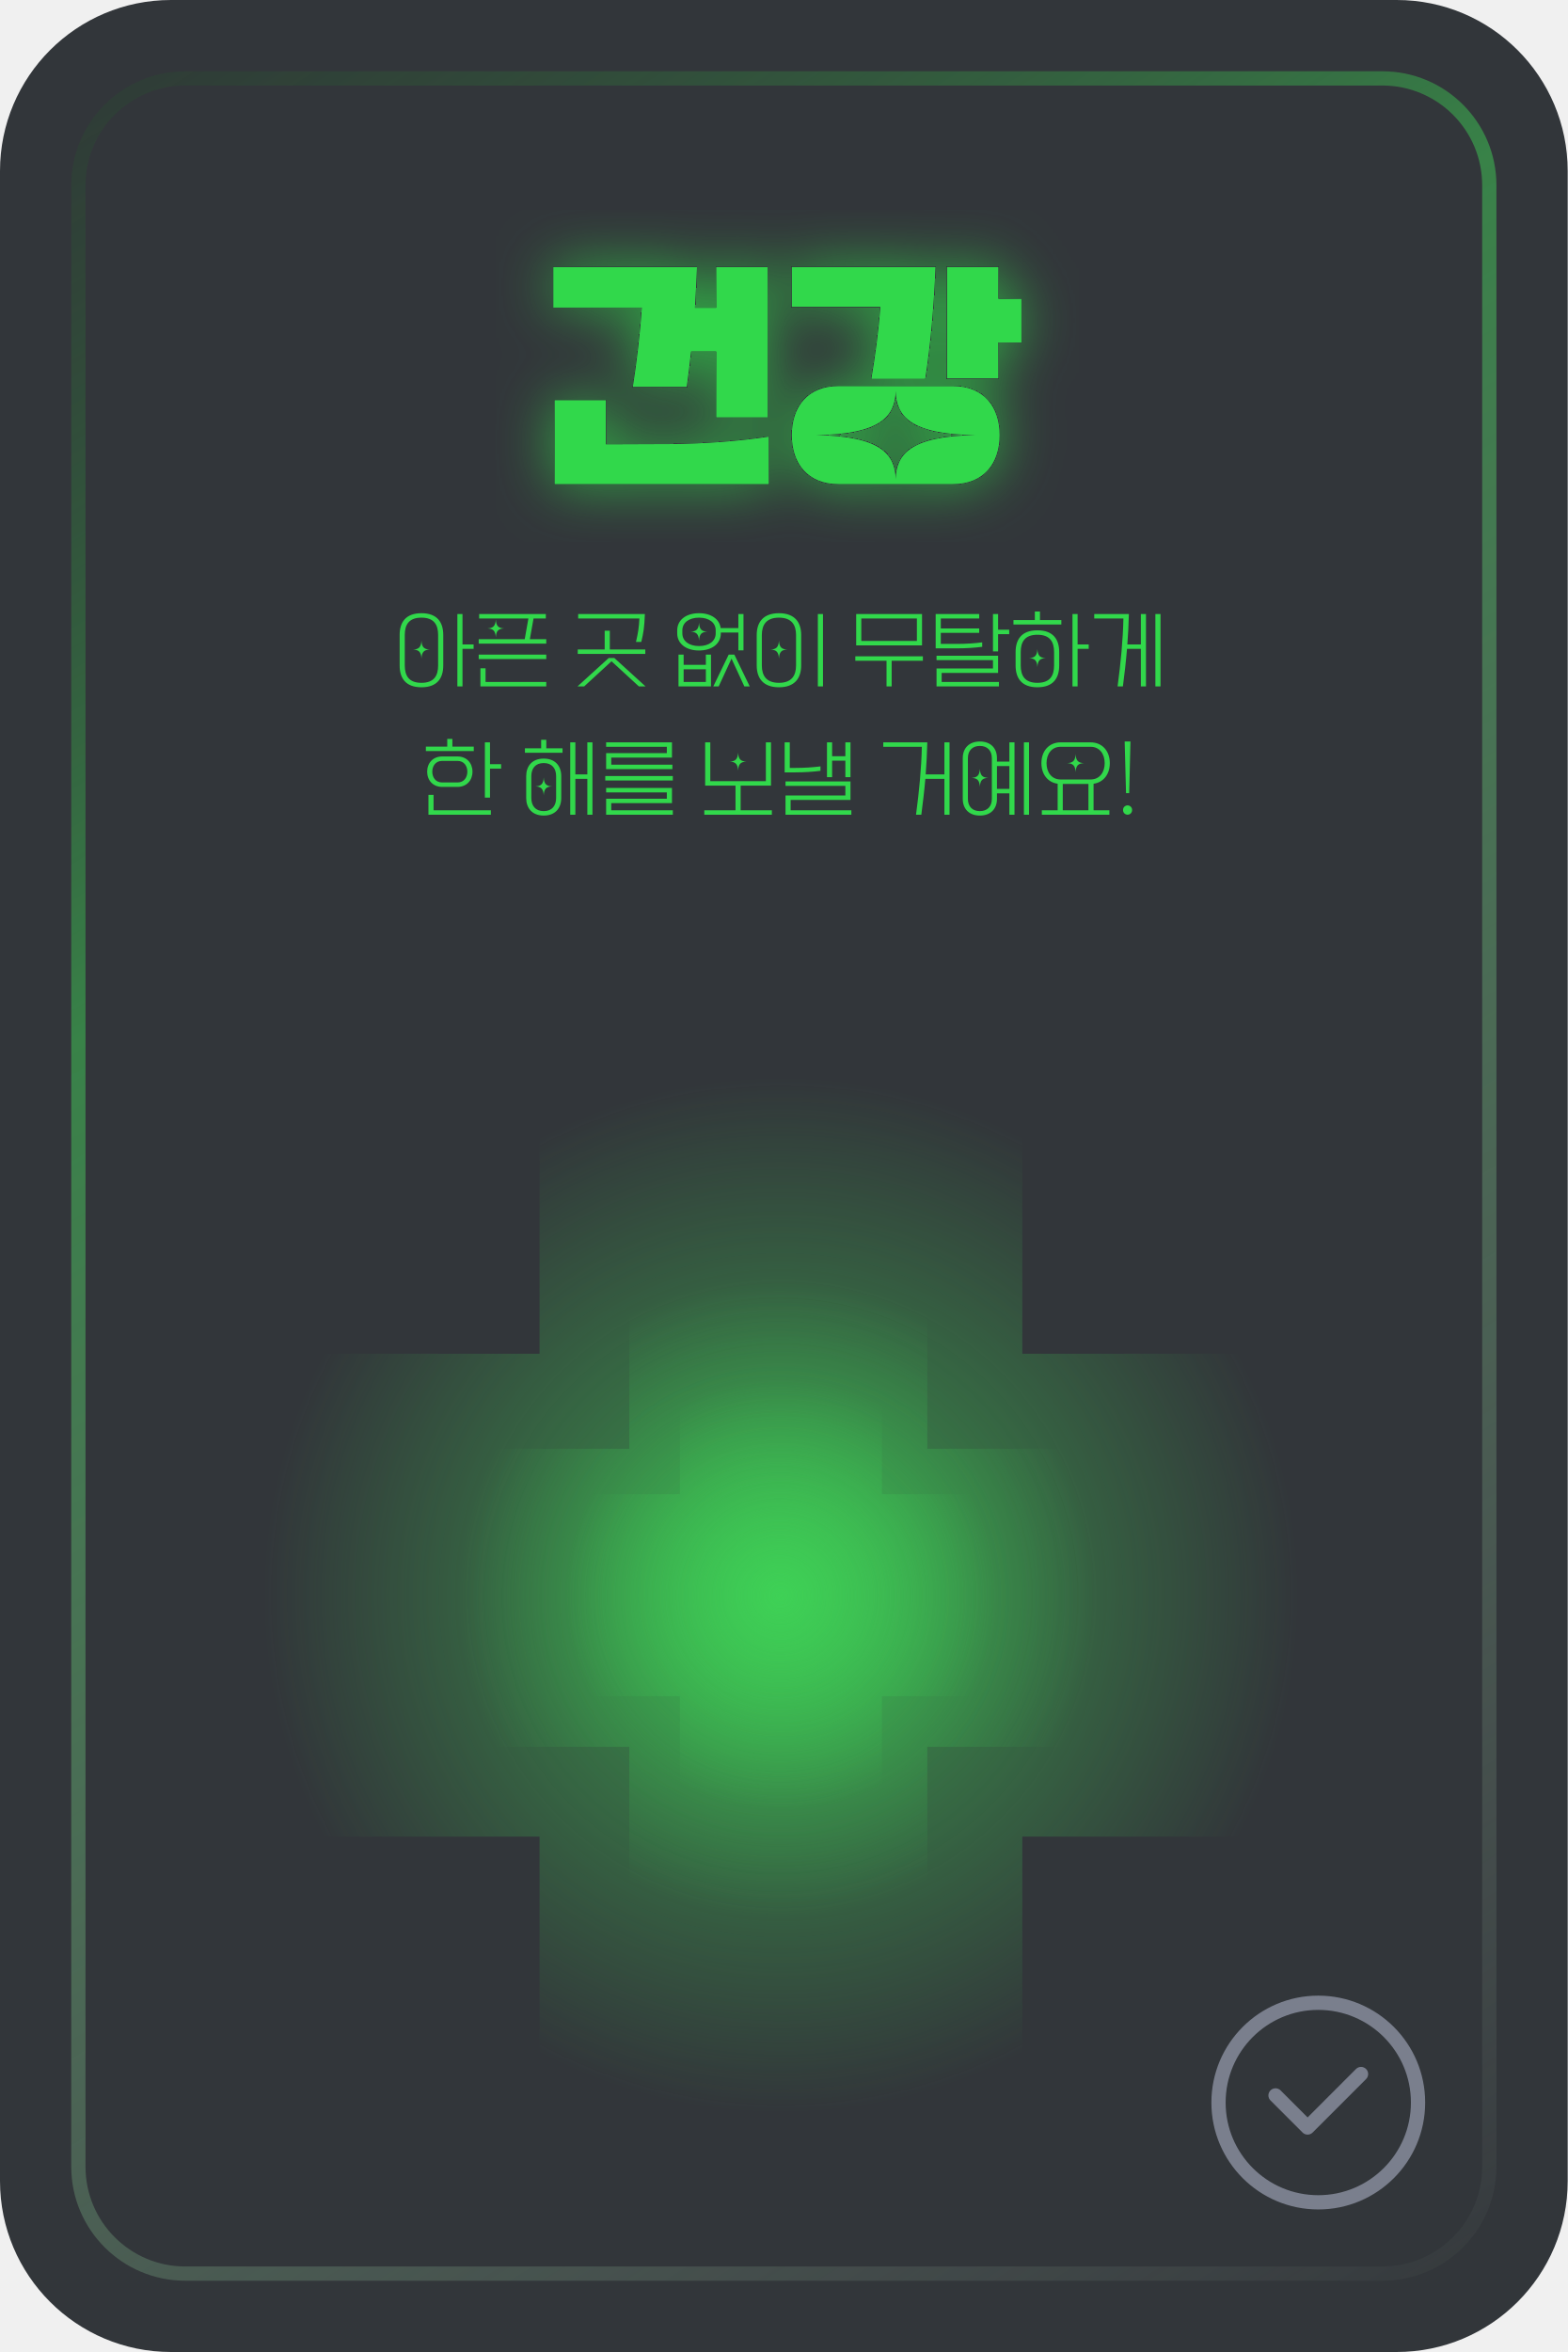
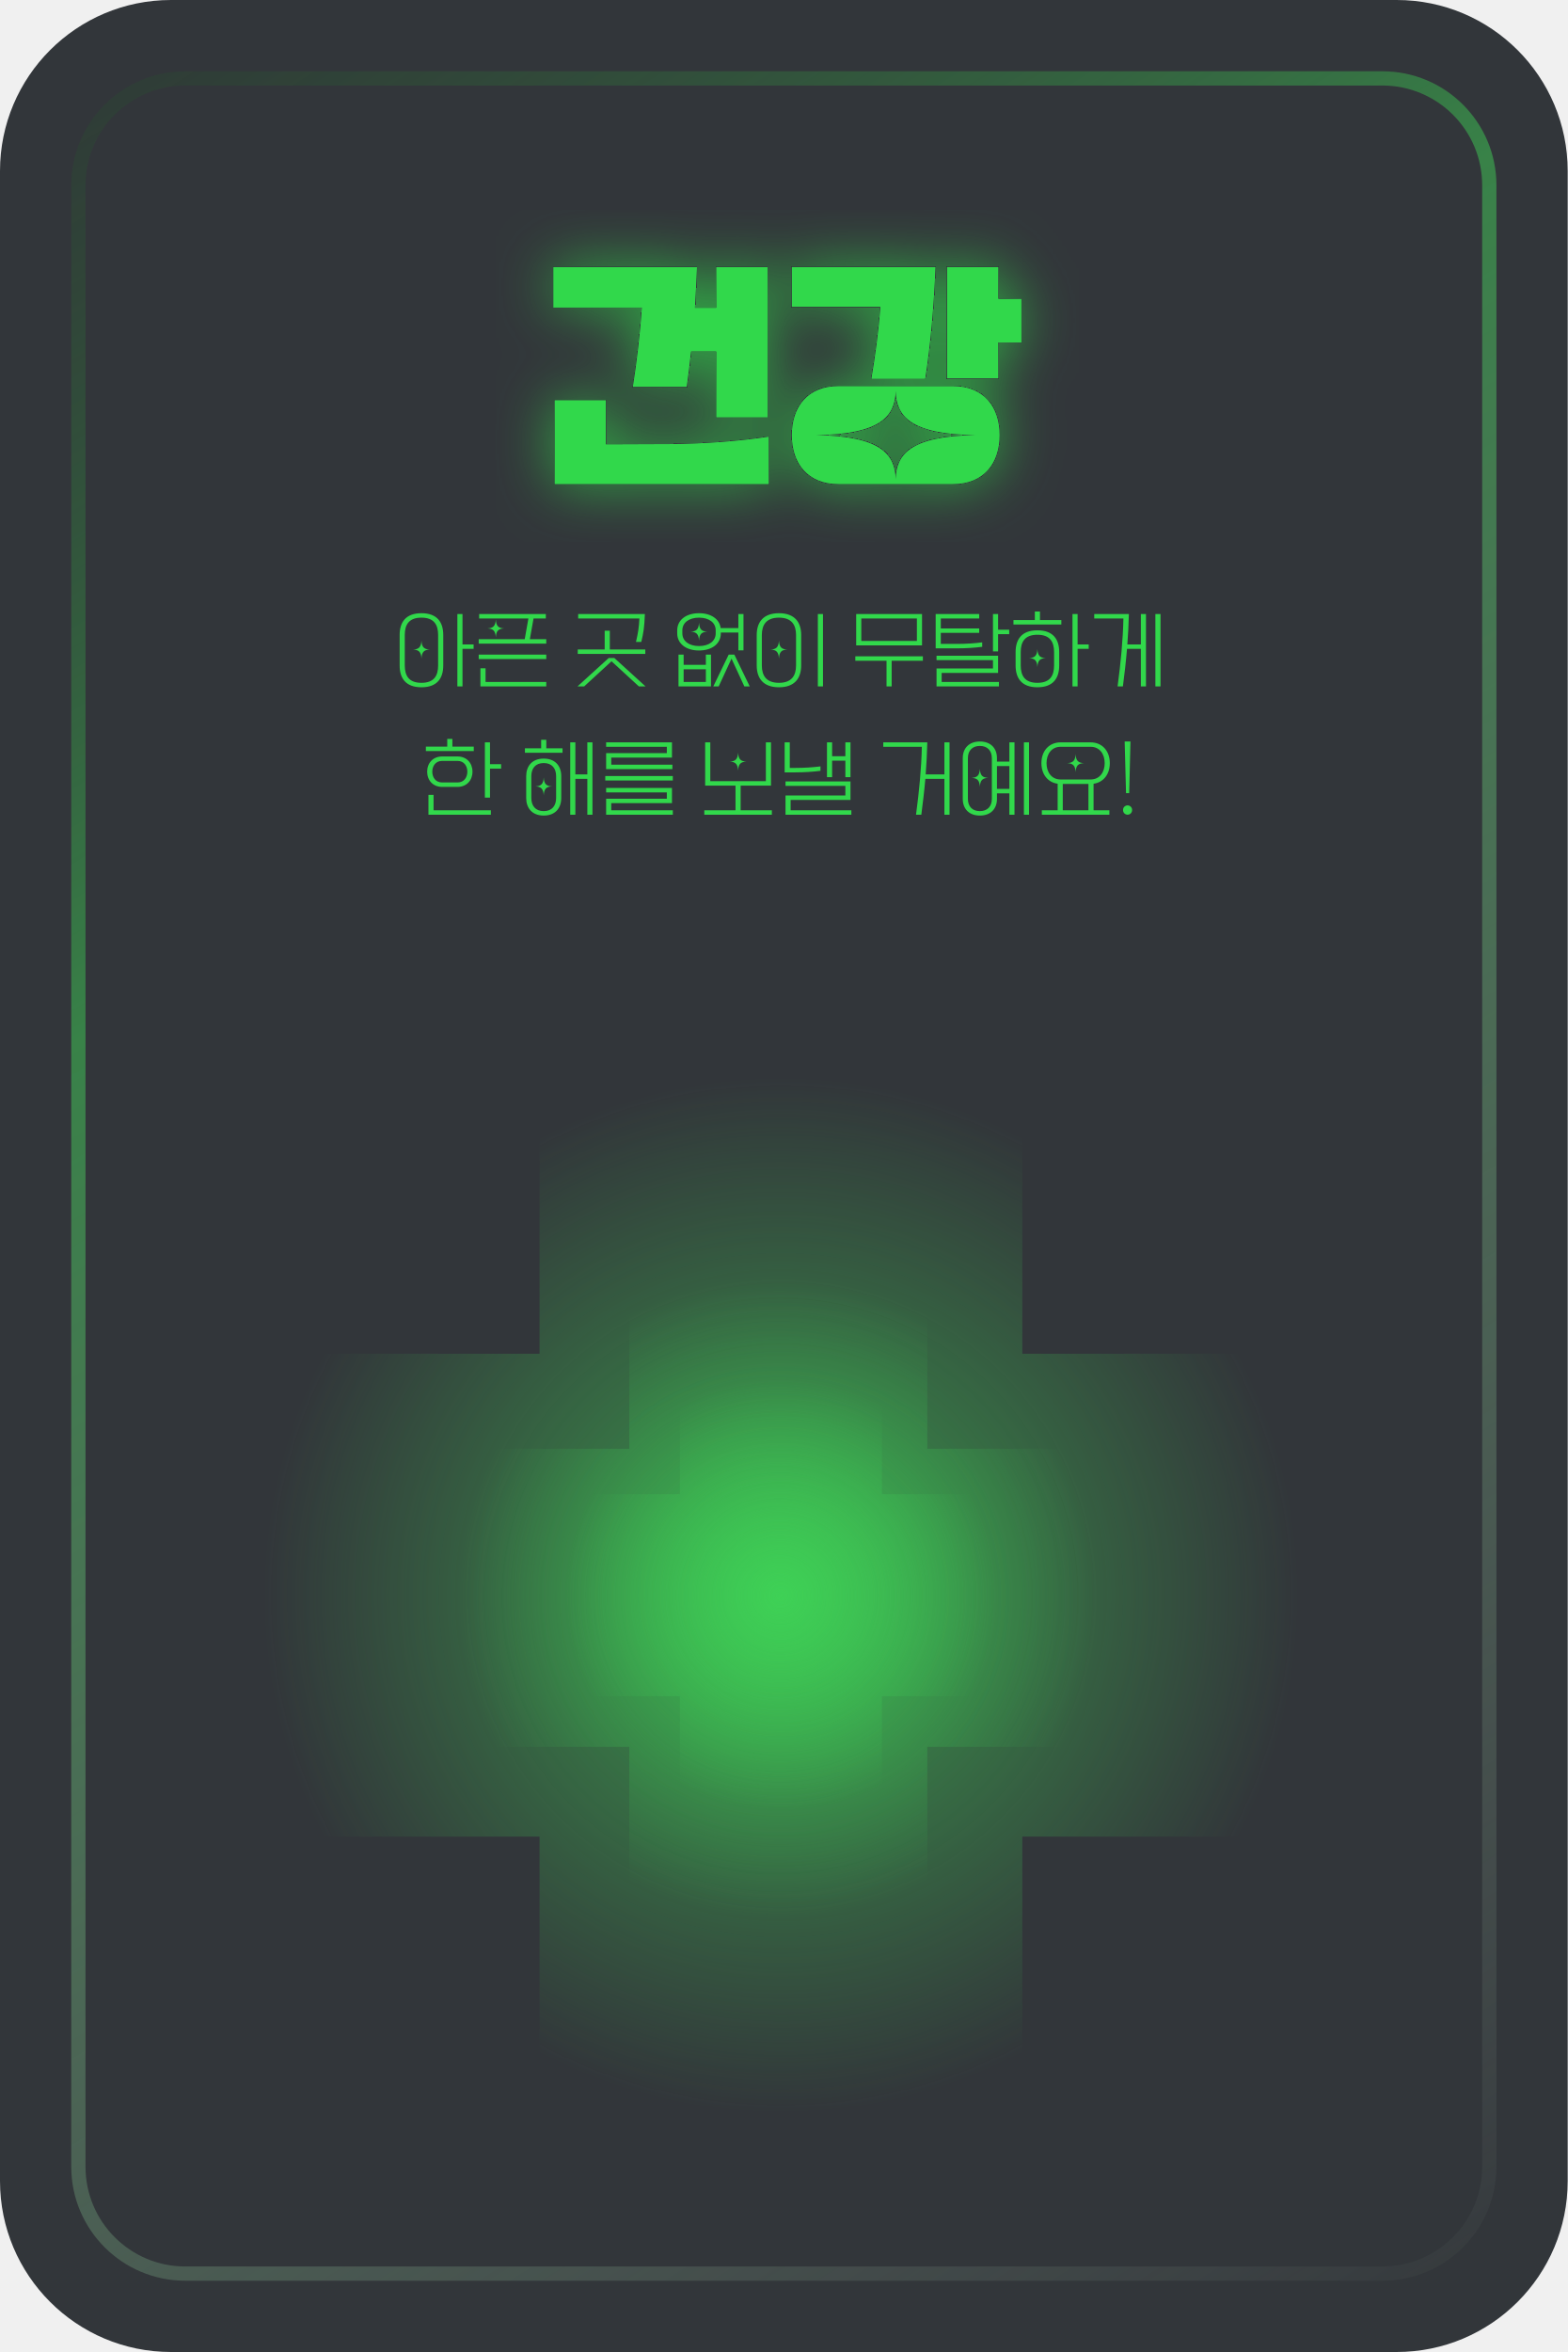
<svg xmlns="http://www.w3.org/2000/svg" width="220" height="330" viewBox="0 0 220 330" fill="none">
  <rect width="220" height="330" rx="24" fill="#32363A" />
-   <g clip-path="url(#clip0_127_1332)">
-     <circle cx="185" cy="295" r="14" stroke="#7A7F8D" stroke-width="2" />
-     <path fill-rule="evenodd" clip-rule="evenodd" d="M191.707 290.293C192.098 290.683 192.098 291.317 191.707 291.707L184.207 299.207C183.817 299.598 183.183 299.598 182.793 299.207L178.293 294.707C177.902 294.317 177.902 293.683 178.293 293.293C178.683 292.902 179.317 292.902 179.707 293.293L183.5 297.086L190.293 290.293C190.683 289.902 191.317 289.902 191.707 290.293Z" fill="#7A7F8D" />
-   </g>
  <path fill-rule="evenodd" clip-rule="evenodd" d="M143.467 151.222H75.715V189.937L37 189.937L37 257.688H75.715V296.403H143.467V257.688H182.182V189.937L143.467 189.937V151.222Z" fill="url(#paint0_radial_127_1332)" />
  <path fill-rule="evenodd" clip-rule="evenodd" d="M130.134 179.369H88.308V203.27L64.407 203.27L64.407 245.096H88.308V268.997H130.134V245.096H154.034V203.27L130.134 203.27V179.369Z" fill="url(#paint1_radial_127_1332)" />
  <path fill-rule="evenodd" clip-rule="evenodd" d="M123.764 193.443H95.418V209.64H79.221L79.221 237.985H95.418V254.182H123.764V237.985H139.96V209.64H123.764V193.443Z" fill="url(#paint2_radial_127_1332)" />
  <g filter="url(#filter0_d_127_1332)">
    <path d="M100.511 58.564V49.312H96.983C96.803 51.004 96.587 52.696 96.371 54.28H88.811C89.351 50.896 89.855 46.648 90.071 43.156H77.651V37.468H97.811C97.739 39.412 97.631 41.32 97.523 43.192H100.511V37.468H107.711V58.564H100.511ZM77.831 56.152H85.031V62.344L94.031 62.308C98.711 62.272 103.751 61.912 107.891 61.264V67.924H77.831V56.152ZM129.84 53.164H122.28C122.82 49.996 123.324 46.324 123.54 43.048H111.12V37.468H131.28C131.064 42.976 130.596 48.304 129.84 53.164ZM132.9 53.092V37.468H140.1V41.932H143.34V48.052H140.1V53.092H132.9ZM140.28 61.048C140.28 65.008 138.048 67.924 133.728 67.924H117.672C113.352 67.924 111.12 65.008 111.12 61.048C111.12 57.088 113.352 54.172 117.672 54.172H133.728C138.048 54.172 140.28 57.088 140.28 61.048ZM125.7 54.856C125.592 58.276 123.792 60.94 114.504 61.048C123.792 61.192 125.592 63.856 125.7 67.24C125.772 63.856 127.608 61.192 136.896 61.048C127.608 60.94 125.772 58.276 125.7 54.856Z" fill="#31D84B" />
  </g>
  <path d="M56.084 89.096C56.084 87.344 56.9 86.036 59.144 86.036C61.388 86.036 62.204 87.344 62.204 89.096V93.368C62.204 95.12 61.388 96.428 59.144 96.428C56.9 96.428 56.084 95.12 56.084 93.368V89.096ZM64.184 96.308V86.156H64.904V90.416H66.464V91.04H64.904V96.308H64.184ZM59.144 95.804C60.92 95.804 61.484 94.796 61.484 93.368V89.096C61.484 87.668 60.92 86.66 59.144 86.66C57.368 86.66 56.804 87.668 56.804 89.096V93.368C56.804 94.796 57.368 95.804 59.144 95.804ZM59.144 92.396C59.096 91.448 58.748 91.172 57.968 91.136C58.748 91.1 59.096 90.824 59.144 89.876C59.192 90.824 59.528 91.1 60.32 91.136C59.528 91.172 59.192 91.448 59.144 92.396ZM67.18 89.684H73.636L74.152 86.78H67.24V86.156H76.6V86.78H74.872L74.356 89.684H76.66V90.308H67.18V89.684ZM69.58 89.432C69.532 88.484 69.184 88.208 68.404 88.172C69.184 88.136 69.532 87.86 69.58 86.912C69.628 87.86 69.964 88.136 70.756 88.172C69.964 88.208 69.628 88.484 69.58 89.432ZM67.18 91.844H76.66V92.468H67.18V91.844ZM68.14 93.764V95.684H76.66V96.308H67.42V93.764H68.14ZM89.994 90.068H89.25C89.538 88.808 89.67 88.076 89.73 86.78H81.138V86.156H90.498C90.426 88.076 90.294 88.808 89.994 90.068ZM81.078 91.124H84.858V88.496H85.578V91.124H90.558V91.748H81.078V91.124ZM81.042 96.308L85.422 92.324H86.214L90.594 96.308H89.658L85.818 92.78L81.978 96.308H81.042ZM103.617 91.244V88.748H101.157V88.868C101.157 90.26 99.981 91.268 98.097 91.268C96.213 91.268 95.037 90.26 95.037 88.868V88.436C95.037 87.044 96.213 86.036 98.097 86.036C99.837 86.036 100.977 86.9 101.133 88.124H103.617V86.156H104.337V91.244H103.617ZM98.097 90.644C99.513 90.644 100.437 89.936 100.437 88.868V88.436C100.437 87.368 99.513 86.66 98.097 86.66C96.681 86.66 95.757 87.368 95.757 88.436V88.868C95.757 89.936 96.681 90.644 98.097 90.644ZM98.097 89.888C98.049 88.94 97.701 88.664 96.921 88.628C97.701 88.592 98.049 88.316 98.097 87.368C98.145 88.316 98.481 88.592 99.273 88.628C98.481 88.664 98.145 88.94 98.097 89.888ZM95.937 91.844V93.284H99.057V91.844H99.777V96.308H95.217V91.844H95.937ZM100.101 96.308L102.261 91.844H103.053L105.213 96.308H104.457L102.657 92.408L100.857 96.308H100.101ZM99.057 95.684V93.908H95.937V95.684H99.057ZM106.193 89.096C106.193 87.344 107.069 86.036 109.313 86.036C111.557 86.036 112.433 87.344 112.433 89.096V93.368C112.433 95.12 111.557 96.428 109.313 96.428C107.069 96.428 106.193 95.12 106.193 93.368V89.096ZM114.773 96.308V86.156H115.493V96.308H114.773ZM109.313 95.804C111.089 95.804 111.713 94.796 111.713 93.368V89.096C111.713 87.668 111.089 86.66 109.313 86.66C107.537 86.66 106.913 87.668 106.913 89.096V93.368C106.913 94.796 107.537 95.804 109.313 95.804ZM109.313 92.396C109.265 91.448 108.917 91.172 108.137 91.136C108.917 91.1 109.265 90.824 109.313 89.876C109.361 90.824 109.697 91.1 110.489 91.136C109.697 91.172 109.361 91.448 109.313 92.396ZM120.151 90.548V86.156H129.391V90.548H120.151ZM120.871 89.924H128.671V86.78H120.871V89.924ZM120.031 92.084H129.511V92.708H125.131V96.308H124.411V92.708H120.031V92.084ZM137.416 88.172V88.796H132.028V90.344H134.284C135.604 90.344 136.792 90.26 137.836 90.128V90.752C136.792 90.884 135.604 90.968 134.284 90.968H131.308V86.156H137.416V86.78H132.028V88.172H137.416ZM139.348 91.4V86.156H140.068V88.352H141.628V88.976H140.068V91.4H139.348ZM131.428 96.308V93.788H139.348V92.624H131.428V92H140.068V94.412H132.148V95.684H140.188V96.308H131.428ZM142.224 86.996H145.224V85.796H145.944V86.996H148.944V87.62H142.224V86.996ZM150.504 96.308V86.156H151.224V90.416H152.784V91.04H151.224V96.308H150.504ZM142.524 91.496C142.524 89.744 143.34 88.436 145.584 88.436C147.828 88.436 148.644 89.744 148.644 91.496V93.368C148.644 95.12 147.828 96.428 145.584 96.428C143.34 96.428 142.524 95.12 142.524 93.368V91.496ZM145.584 95.804C147.36 95.804 147.924 94.796 147.924 93.368V91.496C147.924 90.068 147.36 89.06 145.584 89.06C143.808 89.06 143.244 90.068 143.244 91.496V93.368C143.244 94.796 143.808 95.804 145.584 95.804ZM145.584 93.596C145.536 92.648 145.188 92.372 144.408 92.336C145.188 92.3 145.536 92.024 145.584 91.076C145.632 92.024 145.968 92.3 146.76 92.336C145.968 92.372 145.632 92.648 145.584 93.596ZM157.58 96.308H156.836C157.28 92.996 157.592 89.768 157.652 86.78H153.56V86.156H158.42C158.384 87.632 158.312 89.048 158.204 90.416H160.1V86.156H160.82V96.308H160.1V91.04H158.156C158.012 92.828 157.808 94.556 157.58 96.308ZM162.14 96.308V86.156H162.86V96.308H162.14ZM59.765 104.756H62.765V103.676H63.485V104.756H66.485V105.38H59.765V104.756ZM68.045 111.908V104.156H68.765V107.216H70.325V107.84H68.765V111.908H68.045ZM59.945 108.272C59.945 107.048 60.773 106.136 62.045 106.136H64.205C65.477 106.136 66.305 107.048 66.305 108.272C66.305 109.496 65.477 110.408 64.205 110.408H62.045C60.773 110.408 59.945 109.496 59.945 108.272ZM60.665 108.272C60.665 109.028 61.097 109.784 62.045 109.784H64.205C65.153 109.784 65.585 109.028 65.585 108.272C65.585 107.516 65.153 106.76 64.205 106.76H62.045C61.097 106.76 60.665 107.516 60.665 108.272ZM60.845 111.524V113.684H68.885V114.308H60.125V111.524H60.845ZM73.663 104.996H75.943V103.796H76.663V104.996H78.943V105.62H73.663V104.996ZM80.023 114.308V104.156H80.743V108.656H82.423V104.156H83.143V114.308H82.423V109.28H80.743V114.308H80.023ZM73.843 108.896C73.843 107.504 74.659 106.436 76.303 106.436C77.947 106.436 78.763 107.504 78.763 108.896V111.968C78.763 113.36 77.947 114.428 76.303 114.428C74.659 114.428 73.843 113.36 73.843 111.968V108.896ZM76.303 113.804C77.479 113.804 78.043 113.036 78.043 111.968V108.896C78.043 107.828 77.479 107.06 76.303 107.06C75.127 107.06 74.563 107.828 74.563 108.896V111.968C74.563 113.036 75.127 113.804 76.303 113.804ZM76.303 111.596C76.255 110.648 75.907 110.372 75.127 110.336C75.907 110.3 76.255 110.024 76.303 109.076C76.351 110.024 76.687 110.3 77.479 110.336C76.687 110.372 76.351 110.648 76.303 111.596ZM85.06 107.912V105.668H93.58V104.78H85.06V104.156H94.3V106.292H85.78V107.288H94.36V107.912H85.06ZM84.94 108.884H94.42V109.508H84.94V108.884ZM85.06 114.308V112.064H93.58V111.176H85.06V110.552H94.3V112.688H85.78V113.684H94.42V114.308H85.06ZM107.478 109.604V104.156H108.198V110.228H103.938V113.684H108.318V114.308H98.838V113.684H103.218V110.228H98.958V104.156H99.678V109.604H107.478ZM103.578 108.116C103.53 107.168 103.182 106.892 102.402 106.856C103.182 106.82 103.53 106.544 103.578 105.596C103.626 106.544 103.962 106.82 104.754 106.856C103.962 106.892 103.626 107.168 103.578 108.116ZM118.634 109.04V106.724H116.774V109.04H116.054V104.156H116.774V106.1H118.634V104.156H119.354V109.04H118.634ZM110.114 104.156H110.834V107.744H111.59C112.91 107.744 114.098 107.66 115.142 107.528V108.152C114.098 108.284 112.91 108.368 111.59 108.368H110.114V104.156ZM110.234 114.308V111.608H118.634V110.264H110.234V109.64H119.354V112.232H110.954V113.684H119.474V114.308H110.234ZM129.293 114.308H128.549C128.993 110.996 129.305 107.768 129.365 104.78H123.953V104.156H130.133C130.097 105.716 130.013 107.204 129.905 108.656H132.533V104.156H133.253V114.308H132.533V109.28H129.857C129.713 110.984 129.509 112.628 129.293 114.308ZM135.109 106.376C135.109 104.984 135.985 104.036 137.509 104.036C139.033 104.036 139.909 104.984 139.909 106.376V106.856H141.649V104.156H142.369V114.308H141.649V111.308H139.909V112.088C139.909 113.48 139.033 114.428 137.509 114.428C135.985 114.428 135.109 113.48 135.109 112.088V106.376ZM143.689 114.308V104.156H144.409V114.308H143.689ZM137.509 113.804C138.565 113.804 139.189 113.156 139.189 112.088V106.376C139.189 105.308 138.565 104.66 137.509 104.66C136.453 104.66 135.829 105.308 135.829 106.376V112.088C135.829 113.156 136.453 113.804 137.509 113.804ZM139.909 107.48V110.684H141.649V107.48H139.909ZM137.509 110.396C137.461 109.448 137.113 109.172 136.333 109.136C137.113 109.1 137.461 108.824 137.509 107.876C137.557 108.824 137.893 109.1 138.685 109.136C137.893 109.172 137.557 109.448 137.509 110.396ZM146.145 107.072C146.145 105.368 147.213 104.156 148.845 104.156H153.045C154.677 104.156 155.745 105.368 155.745 107.072C155.745 108.632 154.857 109.772 153.465 109.964V113.684H155.685V114.308H146.205V113.684H148.425V109.964C147.033 109.772 146.145 108.632 146.145 107.072ZM146.865 107.072C146.865 108.308 147.537 109.364 148.845 109.364H153.045C154.353 109.364 155.025 108.308 155.025 107.072C155.025 105.836 154.353 104.78 153.045 104.78H148.845C147.537 104.78 146.865 105.836 146.865 107.072ZM150.945 108.332C150.897 107.384 150.549 107.108 149.769 107.072C150.549 107.036 150.897 106.76 150.945 105.812C150.993 106.76 151.329 107.036 152.121 107.072C151.329 107.108 150.993 107.384 150.945 108.332ZM149.145 109.988V113.684H152.745V109.988H149.145ZM158.021 111.284L157.829 104.036H158.645L158.465 111.284H158.021ZM158.237 113C158.561 113 158.873 113.252 158.873 113.648C158.873 114.056 158.561 114.308 158.237 114.308C157.913 114.308 157.601 114.056 157.601 113.648C157.601 113.252 157.913 113 158.237 113Z" fill="#31D84B" />
  <rect x="11" y="11" width="198" height="308" rx="15" stroke="url(#paint3_linear_127_1332)" stroke-opacity="0.5" stroke-width="2" />
  <defs>
    <filter id="filter0_d_127_1332" x="69.651" y="29.468" width="81.689" height="46.456" filterUnits="userSpaceOnUse" color-interpolation-filters="sRGB">
      <feFlood flood-opacity="0" result="BackgroundImageFix" />
      <feColorMatrix in="SourceAlpha" type="matrix" values="0 0 0 0 0 0 0 0 0 0 0 0 0 0 0 0 0 0 127 0" result="hardAlpha" />
      <feOffset />
      <feGaussianBlur stdDeviation="4" />
      <feComposite in2="hardAlpha" operator="out" />
      <feColorMatrix type="matrix" values="0 0 0 0 0.192 0 0 0 0 0.847 0 0 0 0 0.294 0 0 0 0.7 0" />
      <feBlend mode="normal" in2="BackgroundImageFix" result="effect1_dropShadow_127_1332" />
      <feBlend mode="normal" in="SourceGraphic" in2="effect1_dropShadow_127_1332" result="shape" />
    </filter>
    <radialGradient id="paint0_radial_127_1332" cx="0" cy="0" r="1" gradientUnits="userSpaceOnUse" gradientTransform="translate(109.591 223.813) rotate(90) scale(72.5908)">
      <stop stop-color="#3FD957" stop-opacity="0.63" />
      <stop offset="1" stop-color="#3FD957" stop-opacity="0" />
    </radialGradient>
    <radialGradient id="paint1_radial_127_1332" cx="0" cy="0" r="1" gradientUnits="userSpaceOnUse" gradientTransform="translate(109.22 224.183) rotate(90) scale(44.8137)">
      <stop stop-color="#3FD957" stop-opacity="0.63" />
      <stop offset="1" stop-color="#3FD957" stop-opacity="0" />
    </radialGradient>
    <radialGradient id="paint2_radial_127_1332" cx="0" cy="0" r="1" gradientUnits="userSpaceOnUse" gradientTransform="translate(109.591 223.813) rotate(90) scale(30.3696)">
      <stop stop-color="#3FD957" stop-opacity="0.63" />
      <stop offset="1" stop-color="#3FD957" stop-opacity="0" />
    </radialGradient>
    <linearGradient id="paint3_linear_127_1332" x1="15.5" y1="10" x2="210" y2="320" gradientUnits="userSpaceOnUse">
      <stop stop-color="#264B2C" stop-opacity="0.51" />
      <stop offset="0.307" stop-color="#3FCE56" />
      <stop offset="1" stop-color="#E8FFEB" stop-opacity="0.03" />
    </linearGradient>
    <clipPath id="clip0_127_1332">
      <rect width="30" height="30" fill="white" transform="translate(170 280)" />
    </clipPath>
  </defs>
</svg>
